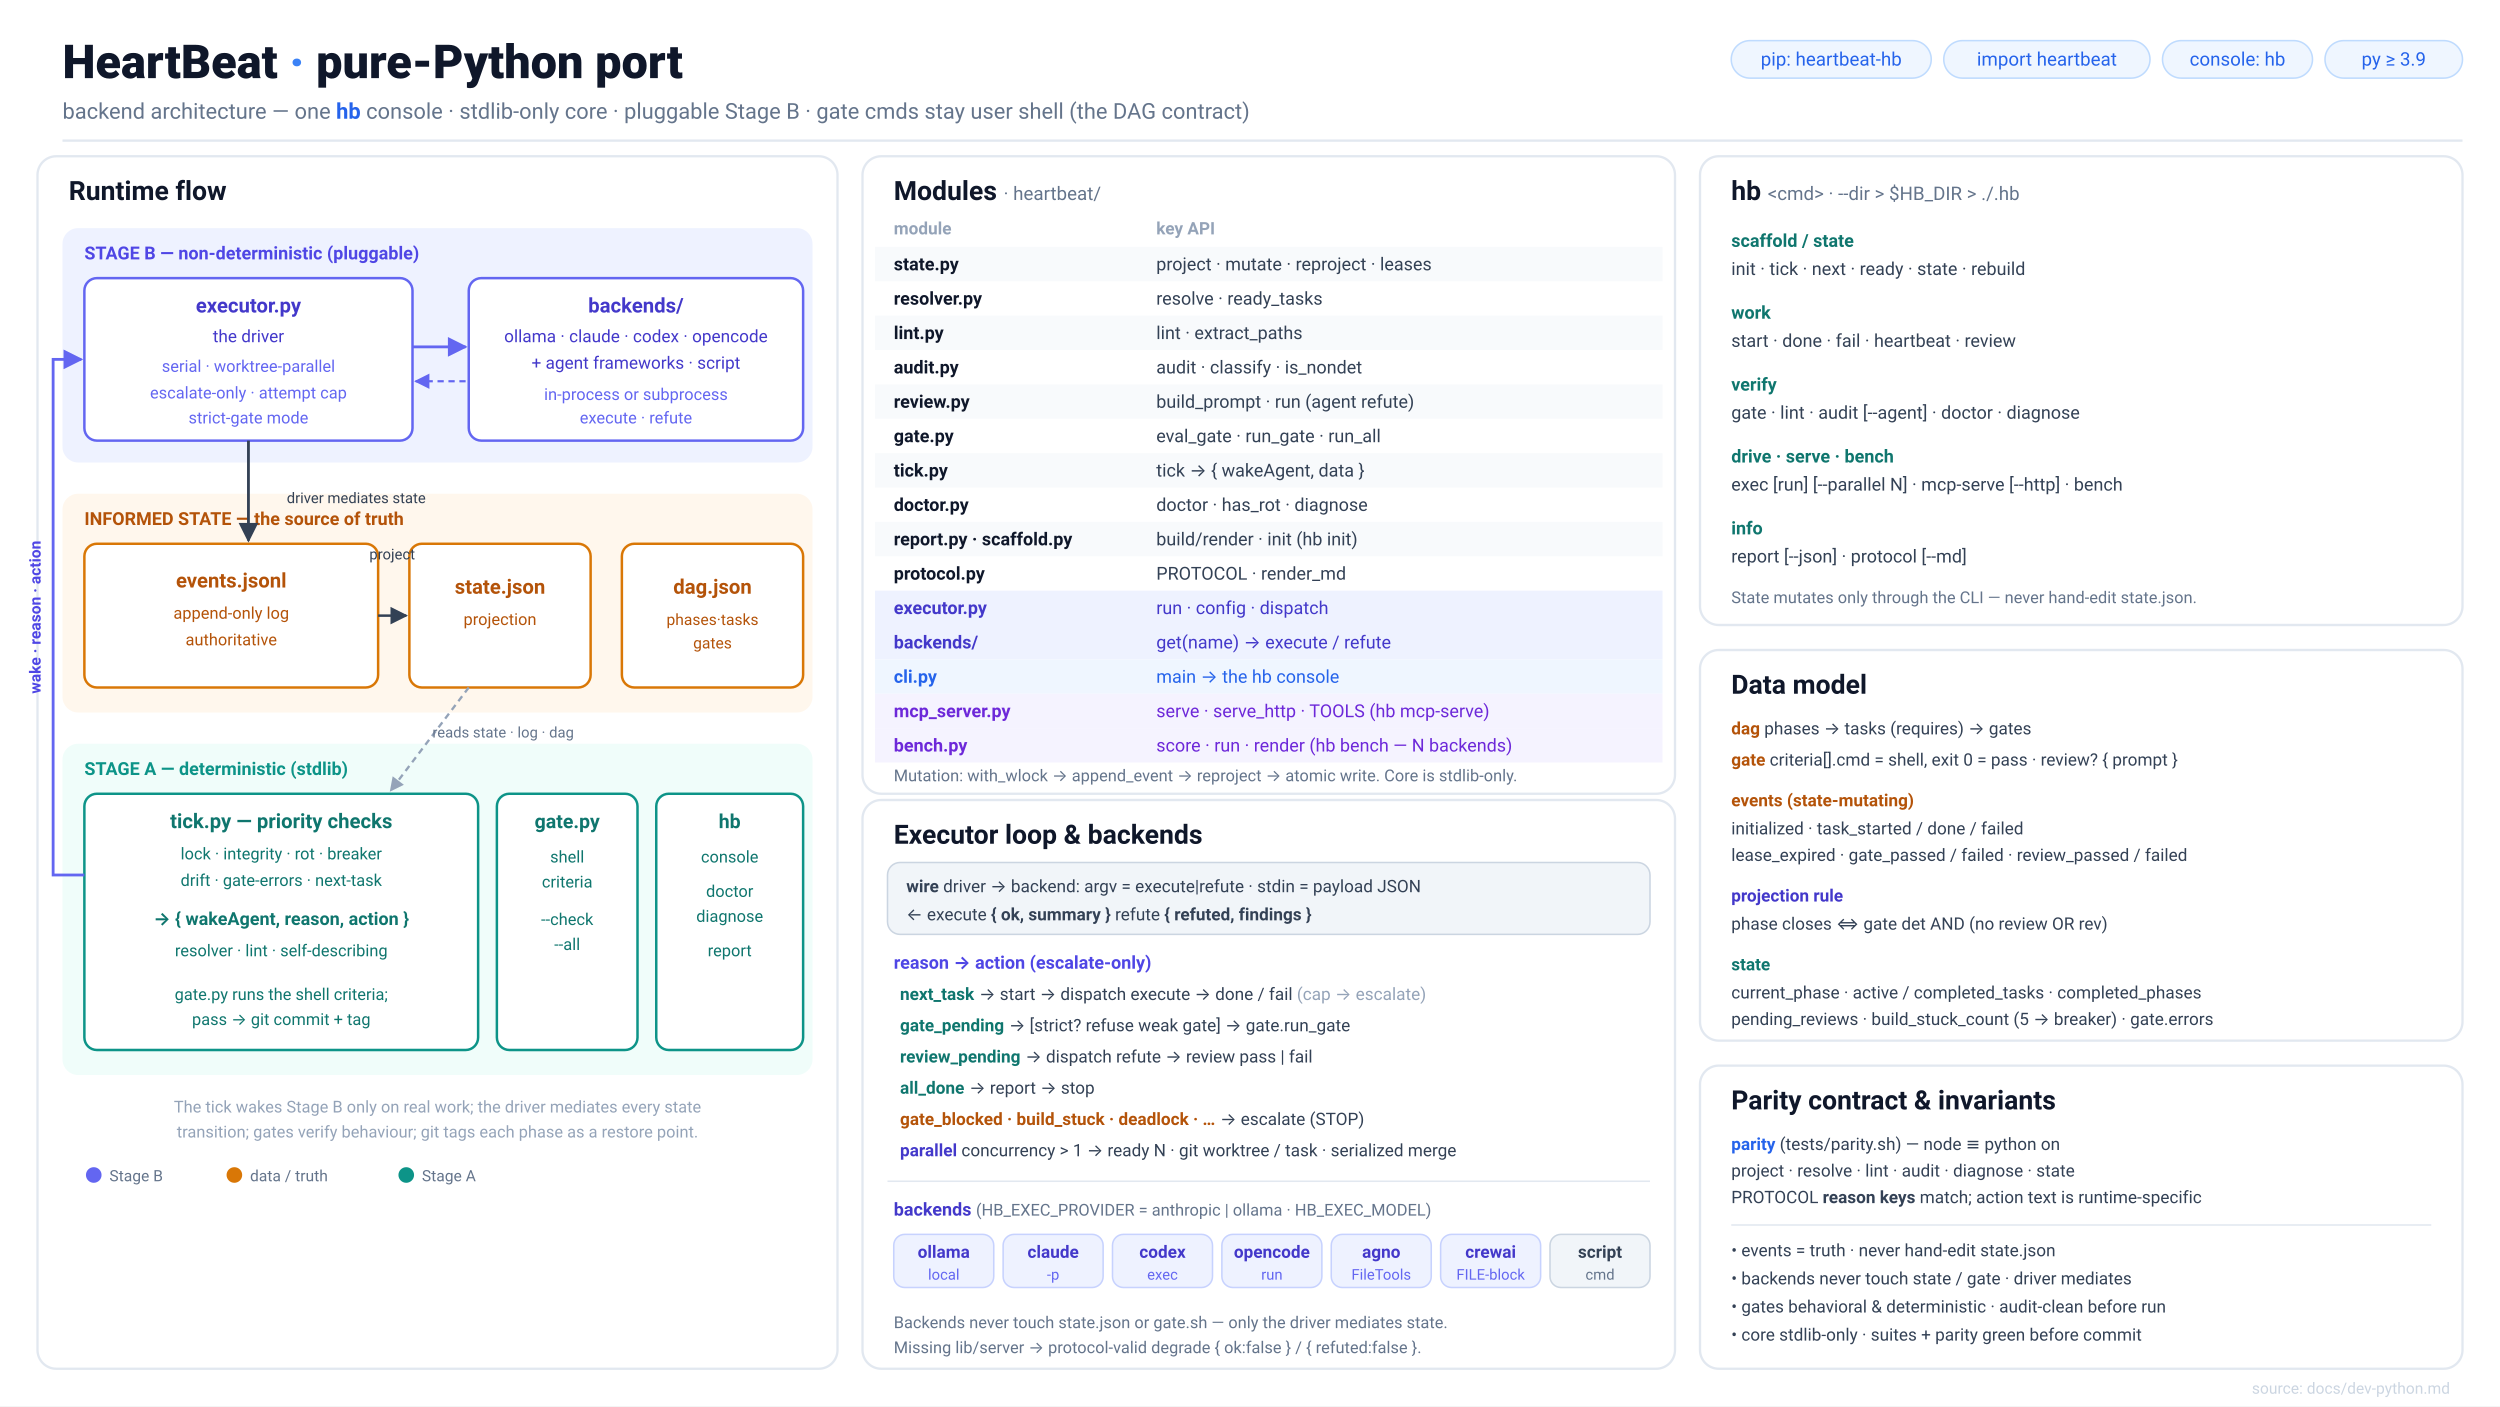
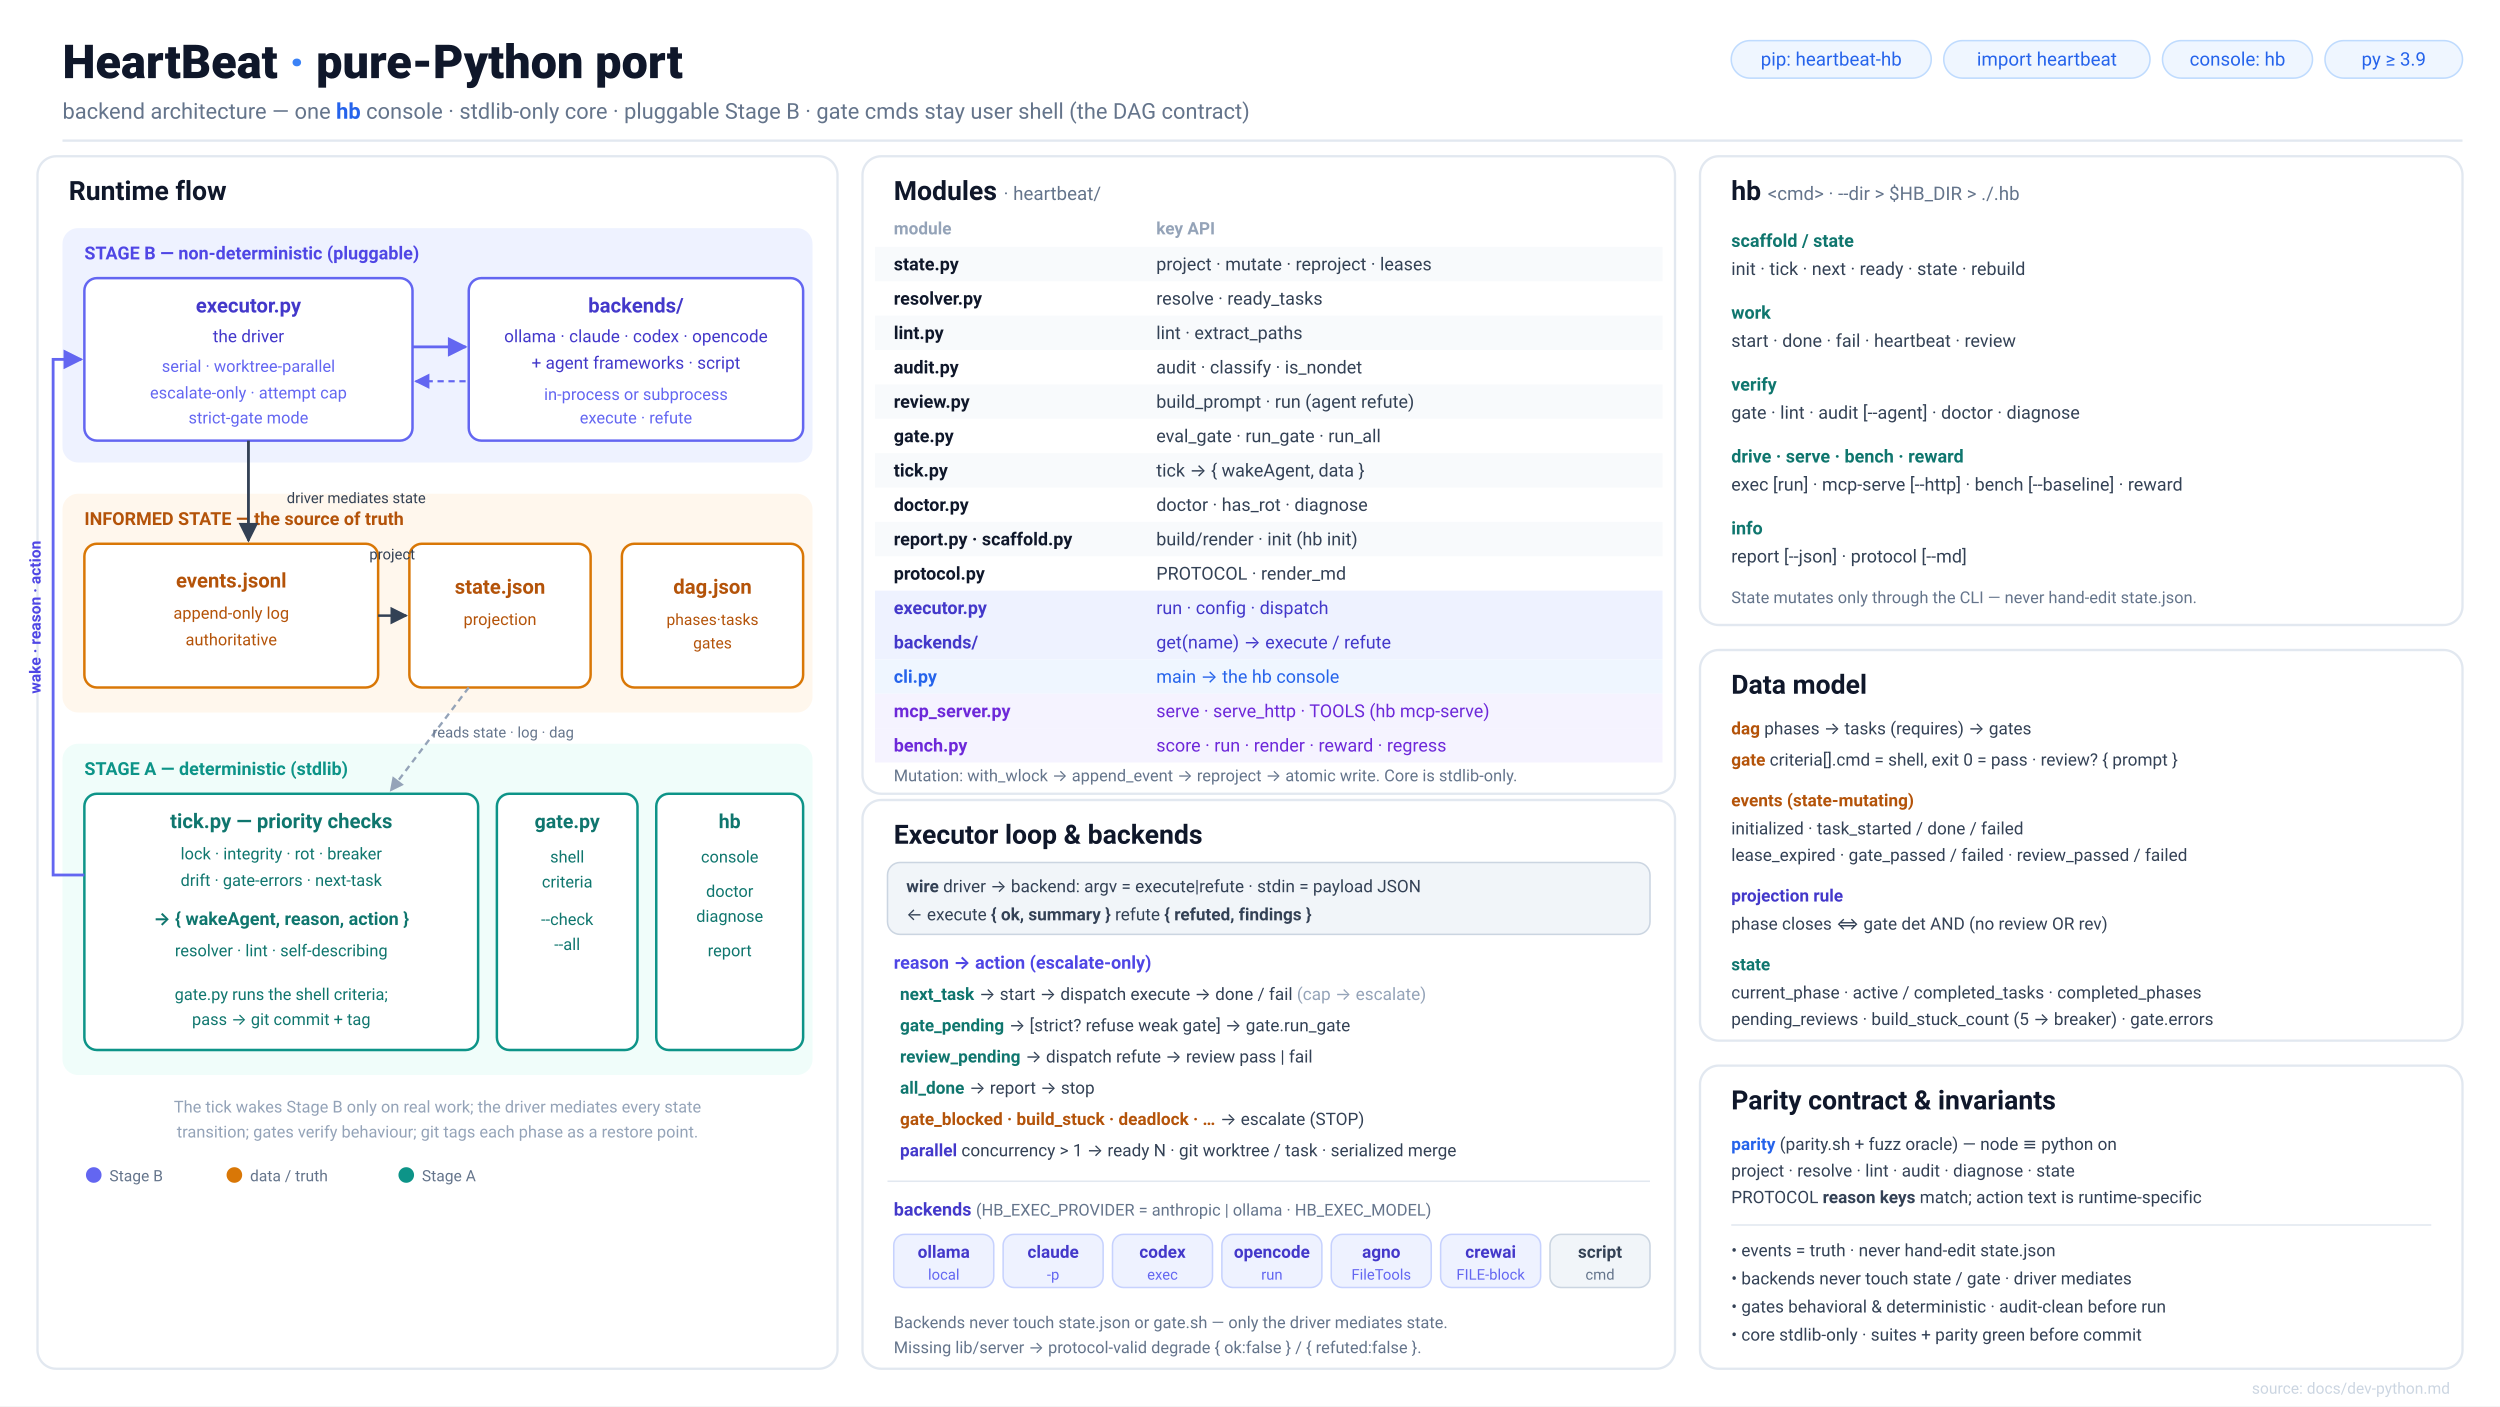
<svg xmlns="http://www.w3.org/2000/svg" viewBox="0 0 1600 900" font-family="system-ui, -apple-system, Segoe UI, Roboto, sans-serif">
  <defs>
    <marker id="a" viewBox="0 0 10 10" refX="9" refY="5" markerWidth="7" markerHeight="7" orient="auto">
      <path d="M0,0 L10,5 L0,10 z" fill="#334155" />
    </marker>
    <marker id="ai" viewBox="0 0 10 10" refX="9" refY="5" markerWidth="7" markerHeight="7" orient="auto">
      <path d="M0,0 L10,5 L0,10 z" fill="#6366f1" />
    </marker>
    <marker id="at" viewBox="0 0 10 10" refX="9" refY="5" markerWidth="7" markerHeight="7" orient="auto">
      <path d="M0,0 L10,5 L0,10 z" fill="#0d9488" />
    </marker>
    <marker id="ag" viewBox="0 0 10 10" refX="9" refY="5" markerWidth="6" markerHeight="6" orient="auto">
      <path d="M0,0 L10,5 L0,10 z" fill="#94a3b8" />
    </marker>
  </defs>
  <rect width="1600" height="900" fill="#ffffff" />
  <text x="40" y="50" font-size="30" font-weight="800" fill="#0f172a">HeartBeat <tspan fill="#3b82f6">·</tspan> pure-Python port</text>
  <text x="40" y="76" font-size="14" fill="#64748b">backend architecture — one <tspan font-weight="700" fill="#2563eb">hb</tspan> console · stdlib-only core · pluggable Stage B · gate cmds stay user shell (the DAG contract)</text>
  <g font-size="12" fill="#2563eb">
    <rect x="1108" y="26" width="128" height="24" rx="12" fill="#eff6ff" stroke="#bfdbfe" />
    <text x="1172" y="42" text-anchor="middle">pip: heartbeat-hb</text>
    <rect x="1244" y="26" width="132" height="24" rx="12" fill="#eff6ff" stroke="#bfdbfe" />
    <text x="1310" y="42" text-anchor="middle">import heartbeat</text>
    <rect x="1384" y="26" width="96" height="24" rx="12" fill="#eff6ff" stroke="#bfdbfe" />
    <text x="1432" y="42" text-anchor="middle">console: hb</text>
    <rect x="1488" y="26" width="88" height="24" rx="12" fill="#eff6ff" stroke="#bfdbfe" />
    <text x="1532" y="42" text-anchor="middle">py ≥ 3.9</text>
  </g>
  <line x1="40" y1="90" x2="1576" y2="90" stroke="#e2e8f0" stroke-width="1.5" />
  <rect x="24" y="100" width="512" height="776" rx="12" fill="#ffffff" stroke="#e2e8f0" stroke-width="1.5" />
  <text x="44" y="128" font-size="17" font-weight="700" fill="#0f172a">Runtime flow</text>
  <rect x="40" y="146" width="480" height="150" rx="10" fill="#eef2ff" />
  <text x="54" y="166" font-size="11.5" font-weight="700" fill="#4f46e5">STAGE B — non-deterministic (pluggable)</text>
  <rect x="54" y="178" width="210" height="104" rx="8" fill="#ffffff" stroke="#6366f1" stroke-width="1.6" />
  <text x="159" y="200" text-anchor="middle" font-size="13" font-weight="700" fill="#4338ca">executor.py</text>
  <text x="159" y="219" text-anchor="middle" font-size="11" fill="#4338ca">the driver</text>
  <text x="159" y="238" text-anchor="middle" font-size="10.5" fill="#6366f1">serial · worktree-parallel</text>
  <text x="159" y="255" text-anchor="middle" font-size="10.5" fill="#6366f1">escalate-only · attempt cap</text>
  <text x="159" y="271" text-anchor="middle" font-size="10.5" fill="#6366f1">strict-gate mode</text>
  <rect x="300" y="178" width="214" height="104" rx="8" fill="#ffffff" stroke="#6366f1" stroke-width="1.6" />
  <text x="407" y="200" text-anchor="middle" font-size="13" font-weight="700" fill="#4338ca">backends/</text>
  <text x="407" y="219" text-anchor="middle" font-size="11" fill="#4338ca">ollama · claude · codex · opencode</text>
  <text x="407" y="236" text-anchor="middle" font-size="11" fill="#4338ca">+ agent frameworks · script</text>
  <text x="407" y="256" text-anchor="middle" font-size="10.5" fill="#6366f1">in-process or subprocess</text>
  <text x="407" y="271" text-anchor="middle" font-size="10.5" fill="#6366f1">execute · refute</text>
  <line x1="264" y1="222" x2="298" y2="222" stroke="#6366f1" stroke-width="1.8" marker-end="url(#ai)" />
  <path d="M298,244 L266,244" fill="none" stroke="#6366f1" stroke-width="1.4" stroke-dasharray="4 3" marker-end="url(#ai)" />
  <rect x="40" y="316" width="480" height="140" rx="10" fill="#fff7ed" />
  <text x="54" y="336" font-size="11.5" font-weight="700" fill="#b45309">INFORMED STATE — the source of truth</text>
  <rect x="54" y="348" width="188" height="92" rx="8" fill="#ffffff" stroke="#d97706" stroke-width="1.6" />
  <text x="148" y="376" text-anchor="middle" font-size="13" font-weight="700" fill="#b45309">events.jsonl</text>
  <text x="148" y="396" text-anchor="middle" font-size="10.5" fill="#b45309">append-only log</text>
  <text x="148" y="413" text-anchor="middle" font-size="10.5" fill="#b45309">authoritative</text>
  <rect x="262" y="348" width="116" height="92" rx="8" fill="#ffffff" stroke="#d97706" stroke-width="1.6" />
  <text x="320" y="380" text-anchor="middle" font-size="13" font-weight="700" fill="#b45309">state.json</text>
  <text x="320" y="400" text-anchor="middle" font-size="10.5" fill="#b45309">projection</text>
  <rect x="398" y="348" width="116" height="92" rx="8" fill="#ffffff" stroke="#d97706" stroke-width="1.6" />
  <text x="456" y="380" text-anchor="middle" font-size="13" font-weight="700" fill="#b45309">dag.json</text>
  <text x="456" y="400" text-anchor="middle" font-size="10" fill="#b45309">phases·tasks</text>
  <text x="456" y="415" text-anchor="middle" font-size="10" fill="#b45309">gates</text>
  <line x1="242" y1="394" x2="260" y2="394" stroke="#334155" stroke-width="1.6" marker-end="url(#a)" />
  <text x="251" y="358" text-anchor="middle" font-size="9.5" fill="#334155">project</text>
  <rect x="40" y="476" width="480" height="212" rx="10" fill="#f0fdfa" />
  <text x="54" y="496" font-size="11.5" font-weight="700" fill="#0d9488">STAGE A — deterministic (stdlib)</text>
  <rect x="54" y="508" width="252" height="164" rx="8" fill="#ffffff" stroke="#0d9488" stroke-width="1.6" />
  <text x="180" y="530" text-anchor="middle" font-size="13" font-weight="700" fill="#0f766e">tick.py — priority checks</text>
  <text x="180" y="550" text-anchor="middle" font-size="10.5" fill="#0f766e">lock · integrity · rot · breaker</text>
  <text x="180" y="567" text-anchor="middle" font-size="10.5" fill="#0f766e">drift · gate-errors · next-task</text>
  <text x="180" y="592" text-anchor="middle" font-size="11.5" font-weight="700" fill="#0f766e">→ { wakeAgent, reason, action }</text>
  <text x="180" y="612" text-anchor="middle" font-size="10.5" fill="#0f766e">resolver · lint · self-describing</text>
  <text x="180" y="640" text-anchor="middle" font-size="10.5" fill="#0f766e">gate.py runs the shell criteria;</text>
  <text x="180" y="656" text-anchor="middle" font-size="10.5" fill="#0f766e">pass → git commit + tag</text>
  <rect x="318" y="508" width="90" height="164" rx="8" fill="#ffffff" stroke="#0d9488" stroke-width="1.6" />
  <text x="363" y="530" text-anchor="middle" font-size="12.5" font-weight="700" fill="#0f766e">gate.py</text>
  <text x="363" y="552" text-anchor="middle" font-size="10.5" fill="#0f766e">shell</text>
  <text x="363" y="568" text-anchor="middle" font-size="10.5" fill="#0f766e">criteria</text>
  <text x="363" y="592" text-anchor="middle" font-size="10.5" fill="#0f766e">--check</text>
  <text x="363" y="608" text-anchor="middle" font-size="10.5" fill="#0f766e">--all</text>
  <rect x="420" y="508" width="94" height="164" rx="8" fill="#ffffff" stroke="#0d9488" stroke-width="1.6" />
  <text x="467" y="530" text-anchor="middle" font-size="12.5" font-weight="700" fill="#0f766e">hb</text>
  <text x="467" y="552" text-anchor="middle" font-size="10.5" fill="#0f766e">console</text>
  <text x="467" y="574" text-anchor="middle" font-size="10.5" fill="#0f766e">doctor</text>
  <text x="467" y="590" text-anchor="middle" font-size="10.5" fill="#0f766e">diagnose</text>
  <text x="467" y="612" text-anchor="middle" font-size="10.5" fill="#0f766e">report</text>
  <path d="M54,560 L34,560 L34,230 L52,230" fill="none" stroke="#6366f1" stroke-width="1.8" marker-end="url(#ai)" />
  <text x="26" y="395" transform="rotate(-90 26 395)" text-anchor="middle" font-size="10" font-weight="600" fill="#4f46e5">wake · reason · action</text>
  <path d="M159,282 L159,346" fill="none" stroke="#334155" stroke-width="1.8" marker-end="url(#a)" />
  <text x="228" y="322" text-anchor="middle" font-size="9.5" fill="#334155">driver mediates state</text>
  <path d="M300,440 L250,506" fill="none" stroke="#94a3b8" stroke-width="1.5" stroke-dasharray="4 3" marker-end="url(#ag)" />
  <text x="322" y="472" text-anchor="middle" font-size="9.5" fill="#64748b">reads state · log · dag</text>
  <text x="280" y="712" text-anchor="middle" font-size="10.5" fill="#94a3b8">The tick wakes Stage B only on real work; the driver mediates every state</text>
  <text x="280" y="728" text-anchor="middle" font-size="10.5" fill="#94a3b8">transition; gates verify behaviour; git tags each phase as a restore point.</text>
  <g font-size="10" fill="#64748b">
    <circle cx="60" cy="752" r="5" fill="#6366f1" />
    <text x="70" y="756">Stage B</text>
    <circle cx="150" cy="752" r="5" fill="#d97706" />
    <text x="160" y="756">data / truth</text>
    <circle cx="260" cy="752" r="5" fill="#0d9488" />
    <text x="270" y="756">Stage A</text>
  </g>
  <rect x="552" y="100" width="520" height="408" rx="12" fill="#ffffff" stroke="#e2e8f0" stroke-width="1.5" />
  <text x="572" y="128" font-size="17" font-weight="700" fill="#0f172a">Modules <tspan font-size="12" font-weight="400" fill="#64748b">· heartbeat/</tspan>
  </text>
  <text x="572" y="150" font-size="11" font-weight="700" fill="#94a3b8">module</text>
  <text x="740" y="150" font-size="11" font-weight="700" fill="#94a3b8">key API</text>
  <g font-size="11.5">
    <g fill="#334155">
      <rect x="560" y="158" width="504" height="22" fill="#f8fafc" />
      <text x="572" y="173" font-weight="600" fill="#0f172a">state.py</text>
      <text x="740" y="173">project · mutate · reproject · leases</text>
      <text x="572" y="195" font-weight="600" fill="#0f172a">resolver.py</text>
      <text x="740" y="195">resolve · ready_tasks</text>
      <rect x="560" y="202" width="504" height="22" fill="#f8fafc" />
      <text x="572" y="217" font-weight="600" fill="#0f172a">lint.py</text>
      <text x="740" y="217">lint · extract_paths</text>
      <text x="572" y="239" font-weight="600" fill="#0f172a">audit.py</text>
      <text x="740" y="239">audit · classify · is_nondet</text>
      <rect x="560" y="246" width="504" height="22" fill="#f8fafc" />
      <text x="572" y="261" font-weight="600" fill="#0f172a">review.py</text>
      <text x="740" y="261">build_prompt · run  (agent refute)</text>
      <text x="572" y="283" font-weight="600" fill="#0f172a">gate.py</text>
      <text x="740" y="283">eval_gate · run_gate · run_all</text>
      <rect x="560" y="290" width="504" height="22" fill="#f8fafc" />
      <text x="572" y="305" font-weight="600" fill="#0f172a">tick.py</text>
      <text x="740" y="305">tick → { wakeAgent, data }</text>
      <text x="572" y="327" font-weight="600" fill="#0f172a">doctor.py</text>
      <text x="740" y="327">doctor · has_rot · diagnose</text>
      <rect x="560" y="334" width="504" height="22" fill="#f8fafc" />
      <text x="572" y="349" font-weight="600" fill="#0f172a">report.py · scaffold.py</text>
      <text x="740" y="349">build/render · init  (hb init)</text>
      <text x="572" y="371" font-weight="600" fill="#0f172a">protocol.py</text>
      <text x="740" y="371">PROTOCOL · render_md</text>
      <rect x="560" y="378" width="504" height="22" fill="#eef2ff" />
      <text x="572" y="393" font-weight="700" fill="#4338ca">executor.py</text>
      <text x="740" y="393" fill="#4338ca">run · config · dispatch</text>
      <rect x="560" y="400" width="504" height="22" fill="#eef2ff" />
      <text x="572" y="415" font-weight="700" fill="#4338ca">backends/</text>
      <text x="740" y="415" fill="#4338ca">get(name) → execute / refute</text>
      <rect x="560" y="422" width="504" height="22" fill="#eff6ff" />
      <text x="572" y="437" font-weight="700" fill="#2563eb">cli.py</text>
      <text x="740" y="437" fill="#2563eb">main → the hb console</text>
      <rect x="560" y="444" width="504" height="22" fill="#f5f3ff" />
      <text x="572" y="459" font-weight="700" fill="#6d28d9">mcp_server.py</text>
      <text x="740" y="459" fill="#6d28d9">serve · serve_http · TOOLS  (hb mcp-serve)</text>
      <rect x="560" y="466" width="504" height="22" fill="#f5f3ff" />
      <text x="572" y="481" font-weight="700" fill="#6d28d9">bench.py</text>
-       <text x="740" y="481" fill="#6d28d9">score · run · render  (hb bench — N backends)</text>
+       <text x="740" y="481" fill="#6d28d9">score · run · render · reward · regress</text>
    </g>
  </g>
  <text x="572" y="500" font-size="10.5" fill="#64748b">Mutation: with_wlock → append_event → reproject → atomic write. Core is stdlib-only.</text>
  <rect x="552" y="512" width="520" height="364" rx="12" fill="#ffffff" stroke="#e2e8f0" stroke-width="1.5" />
  <text x="572" y="540" font-size="17" font-weight="700" fill="#0f172a">Executor loop &amp; backends</text>
  <rect x="568" y="552" width="488" height="46" rx="8" fill="#f1f5f9" stroke="#cbd5e1" />
  <text x="580" y="571" font-size="11" fill="#334155">
    <tspan font-weight="700">wire</tspan>  driver → backend:  argv = execute|refute · stdin = payload JSON</text>
  <text x="580" y="589" font-size="11" fill="#334155">  ←  execute <tspan font-weight="700">{ ok, summary }</tspan>    refute <tspan font-weight="700">{ refuted, findings }</tspan>
  </text>
  <text x="572" y="620" font-size="11.5" font-weight="700" fill="#4f46e5">reason → action  (escalate-only)</text>
  <g font-size="11" fill="#334155">
    <text x="576" y="640">
      <tspan font-weight="700" fill="#0f766e">next_task</tspan>  → start → dispatch execute → done / fail  <tspan fill="#94a3b8">(cap → escalate)</tspan>
    </text>
    <text x="576" y="660">
      <tspan font-weight="700" fill="#0f766e">gate_pending</tspan>  → [strict? refuse weak gate] → gate.run_gate</text>
    <text x="576" y="680">
      <tspan font-weight="700" fill="#0f766e">review_pending</tspan>  → dispatch refute → review pass | fail</text>
    <text x="576" y="700">
      <tspan font-weight="700" fill="#0f766e">all_done</tspan>  → report → stop</text>
    <text x="576" y="720">
      <tspan font-weight="700" fill="#b45309">gate_blocked · build_stuck · deadlock · …</tspan>  → escalate (STOP)</text>
    <text x="576" y="740">
      <tspan font-weight="700" fill="#4338ca">parallel</tspan>  concurrency &gt; 1 → ready N · git worktree / task · serialized merge</text>
  </g>
  <line x1="568" y1="756" x2="1056" y2="756" stroke="#e2e8f0" />
  <text x="572" y="778" font-size="11.5" font-weight="700" fill="#4338ca">backends  <tspan font-size="10.5" font-weight="400" fill="#64748b">(HB_EXEC_PROVIDER = anthropic | ollama · HB_EXEC_MODEL)</tspan>
  </text>
  <g font-size="11">
    <rect x="572" y="790" width="64" height="34" rx="7" fill="#eef2ff" stroke="#c7d2fe" />
    <text x="604" y="805" text-anchor="middle" font-weight="700" fill="#4338ca">ollama</text>
    <text x="604" y="819" text-anchor="middle" font-size="9.5" fill="#6366f1">local</text>
    <rect x="642" y="790" width="64" height="34" rx="7" fill="#eef2ff" stroke="#c7d2fe" />
    <text x="674" y="805" text-anchor="middle" font-weight="700" fill="#4338ca">claude</text>
    <text x="674" y="819" text-anchor="middle" font-size="9.5" fill="#6366f1">-p</text>
    <rect x="712" y="790" width="64" height="34" rx="7" fill="#eef2ff" stroke="#c7d2fe" />
    <text x="744" y="805" text-anchor="middle" font-weight="700" fill="#4338ca">codex</text>
    <text x="744" y="819" text-anchor="middle" font-size="9.5" fill="#6366f1">exec</text>
    <rect x="782" y="790" width="64" height="34" rx="7" fill="#eef2ff" stroke="#c7d2fe" />
    <text x="814" y="805" text-anchor="middle" font-weight="700" fill="#4338ca">opencode</text>
    <text x="814" y="819" text-anchor="middle" font-size="9.5" fill="#6366f1">run</text>
    <rect x="852" y="790" width="64" height="34" rx="7" fill="#eef2ff" stroke="#c7d2fe" />
    <text x="884" y="805" text-anchor="middle" font-weight="700" fill="#4338ca">agno</text>
    <text x="884" y="819" text-anchor="middle" font-size="9.5" fill="#6366f1">FileTools</text>
    <rect x="922" y="790" width="64" height="34" rx="7" fill="#eef2ff" stroke="#c7d2fe" />
    <text x="954" y="805" text-anchor="middle" font-weight="700" fill="#4338ca">crewai</text>
    <text x="954" y="819" text-anchor="middle" font-size="9.5" fill="#6366f1">FILE-block</text>
    <rect x="992" y="790" width="64" height="34" rx="7" fill="#f1f5f9" stroke="#cbd5e1" />
    <text x="1024" y="805" text-anchor="middle" font-weight="700" fill="#334155">script</text>
    <text x="1024" y="819" text-anchor="middle" font-size="9.5" fill="#64748b">cmd</text>
  </g>
  <text x="572" y="850" font-size="10.5" fill="#64748b">Backends never touch state.json or gate.sh — only the driver mediates state.</text>
  <text x="572" y="866" font-size="10.5" fill="#64748b">Missing lib/server → protocol-valid degrade { ok:false } / { refuted:false }.</text>
  <rect x="1088" y="100" width="488" height="300" rx="12" fill="#ffffff" stroke="#e2e8f0" stroke-width="1.5" />
  <text x="1108" y="128" font-size="17" font-weight="700" fill="#0f172a">hb <tspan font-size="12" font-weight="400" fill="#64748b">&lt;cmd&gt;  · --dir &gt; $HB_DIR &gt; ./.hb</tspan>
  </text>
  <g font-size="11.5">
    <text x="1108" y="158" font-weight="700" fill="#0f766e">scaffold / state</text>
    <text x="1108" y="176" fill="#334155">init · tick · next · ready · state · rebuild</text>
    <text x="1108" y="204" font-weight="700" fill="#0f766e">work</text>
    <text x="1108" y="222" fill="#334155">start · done · fail · heartbeat · review</text>
    <text x="1108" y="250" font-weight="700" fill="#0f766e">verify</text>
    <text x="1108" y="268" fill="#334155">gate · lint · audit [--agent] · doctor · diagnose</text>
-     <text x="1108" y="296" font-weight="700" fill="#0f766e">drive · serve · bench</text>
-     <text x="1108" y="314" fill="#334155">exec [run] [--parallel N] · mcp-serve [--http] · bench</text>
+     <text x="1108" y="296" font-weight="700" fill="#0f766e">drive · serve · bench · reward</text>
+     <text x="1108" y="314" fill="#334155">exec [run] · mcp-serve [--http] · bench [--baseline] · reward</text>
    <text x="1108" y="342" font-weight="700" fill="#0f766e">info</text>
    <text x="1108" y="360" fill="#334155">report [--json] · protocol [--md]</text>
  </g>
  <text x="1108" y="386" font-size="10.5" fill="#64748b">State mutates only through the CLI — never hand-edit state.json.</text>
  <rect x="1088" y="416" width="488" height="250" rx="12" fill="#ffffff" stroke="#e2e8f0" stroke-width="1.5" />
  <text x="1108" y="444" font-size="17" font-weight="700" fill="#0f172a">Data model</text>
  <g font-size="11">
    <text x="1108" y="470" fill="#334155">
      <tspan font-weight="700" fill="#b45309">dag</tspan>  phases → tasks (requires) → gates</text>
    <text x="1108" y="490" fill="#334155">
      <tspan font-weight="700" fill="#b45309">gate</tspan>  criteria[].cmd = shell, exit 0 = pass · review? { prompt }</text>
    <text x="1108" y="516" font-weight="700" fill="#b45309">events  (state-mutating)</text>
    <text x="1108" y="534" fill="#334155">initialized · task_started / done / failed</text>
    <text x="1108" y="551" fill="#334155">lease_expired · gate_passed / failed · review_passed / failed</text>
    <text x="1108" y="577" font-weight="700" fill="#4338ca">projection rule</text>
    <text x="1108" y="595" fill="#334155">phase closes ⇔ gate det AND (no review OR rev)</text>
    <text x="1108" y="621" font-weight="700" fill="#0f766e">state</text>
    <text x="1108" y="639" fill="#334155">current_phase · active / completed_tasks · completed_phases</text>
    <text x="1108" y="656" fill="#334155">pending_reviews · build_stuck_count (5 → breaker) · gate.errors</text>
  </g>
  <rect x="1088" y="682" width="488" height="194" rx="12" fill="#ffffff" stroke="#e2e8f0" stroke-width="1.5" />
  <text x="1108" y="710" font-size="17" font-weight="700" fill="#0f172a">Parity contract &amp; invariants</text>
  <g font-size="11">
    <text x="1108" y="736" fill="#334155">
-       <tspan font-weight="700" fill="#2563eb">parity</tspan> (tests/parity.sh) — node ≡ python on</text>
+       <tspan font-weight="700" fill="#2563eb">parity</tspan> (parity.sh + fuzz oracle) — node ≡ python on</text>
    <text x="1108" y="753" fill="#334155">project · resolve · lint · audit · diagnose · state</text>
    <text x="1108" y="770" fill="#334155">PROTOCOL <tspan font-weight="700">reason keys</tspan> match; action text is runtime-specific</text>
    <line x1="1108" y1="784" x2="1556" y2="784" stroke="#e2e8f0" />
    <text x="1108" y="804" fill="#334155">• events = truth · never hand-edit state.json</text>
    <text x="1108" y="822" fill="#334155">• backends never touch state / gate · driver mediates</text>
    <text x="1108" y="840" fill="#334155">• gates behavioral &amp; deterministic · audit-clean before run</text>
    <text x="1108" y="858" fill="#334155">• core stdlib-only · suites + parity green before commit</text>
  </g>
  <text x="1568" y="892" text-anchor="end" font-size="10" fill="#cbd5e1">source: docs/dev-python.md</text>
</svg>
